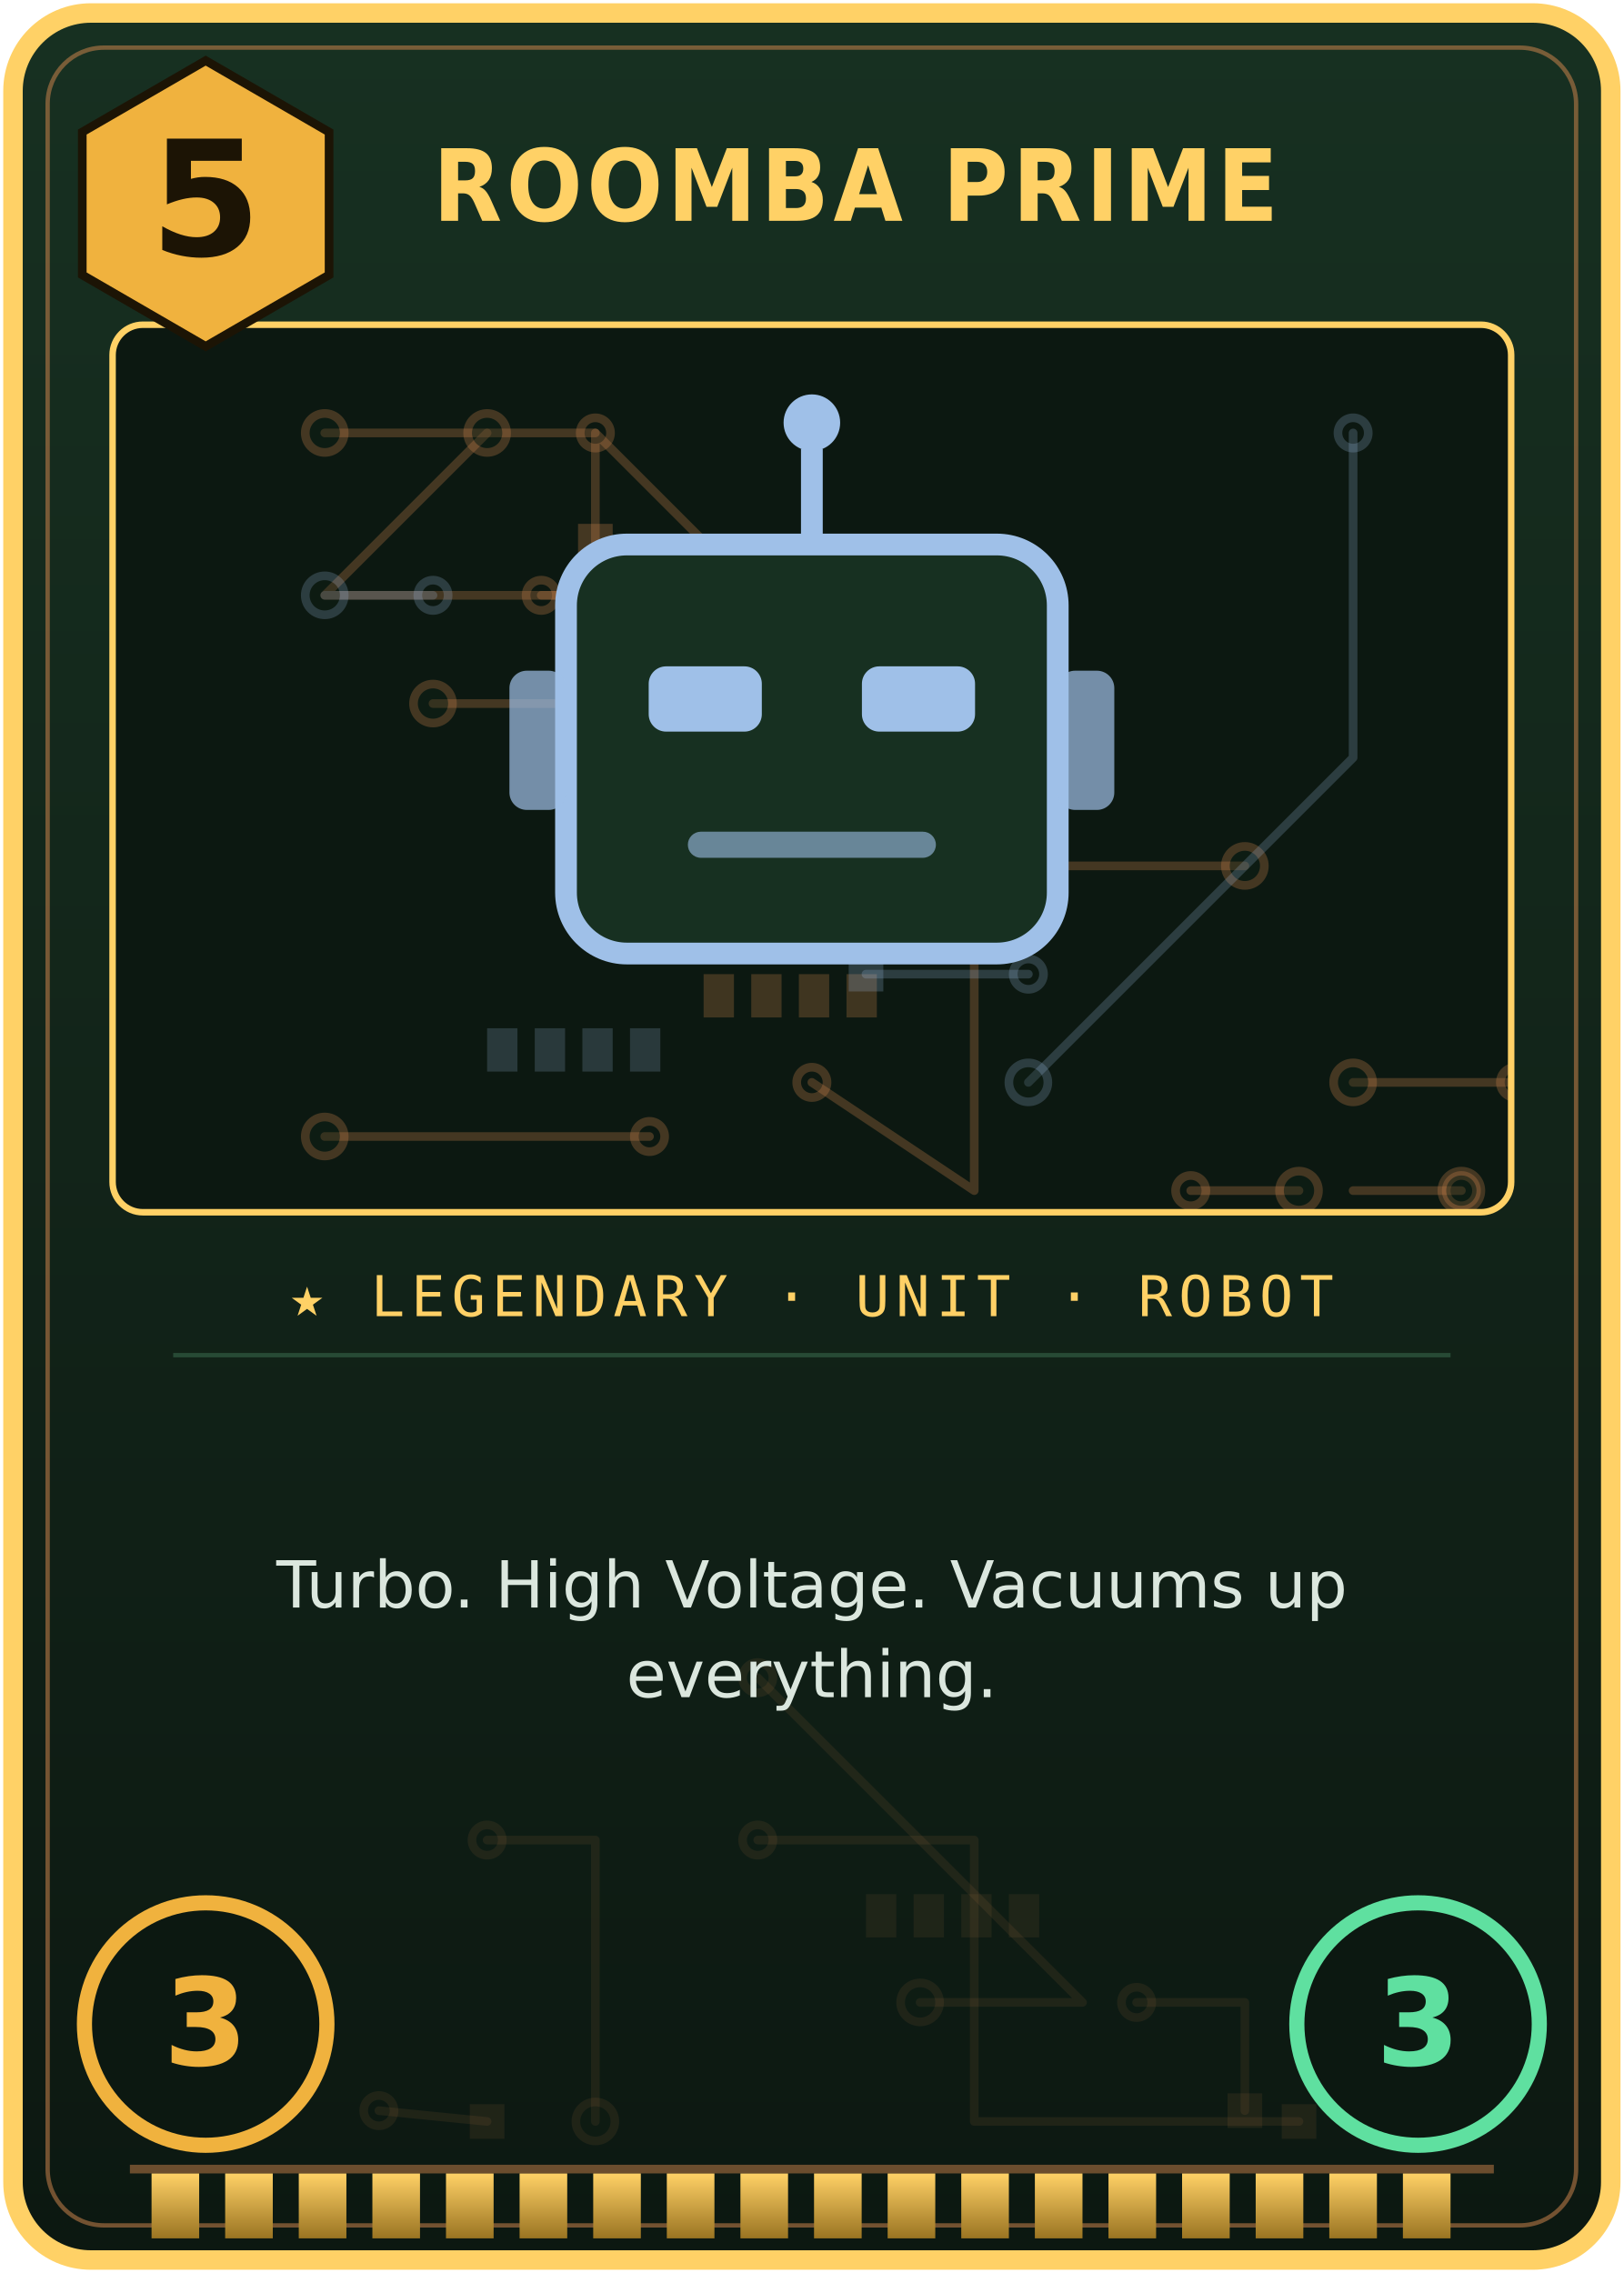
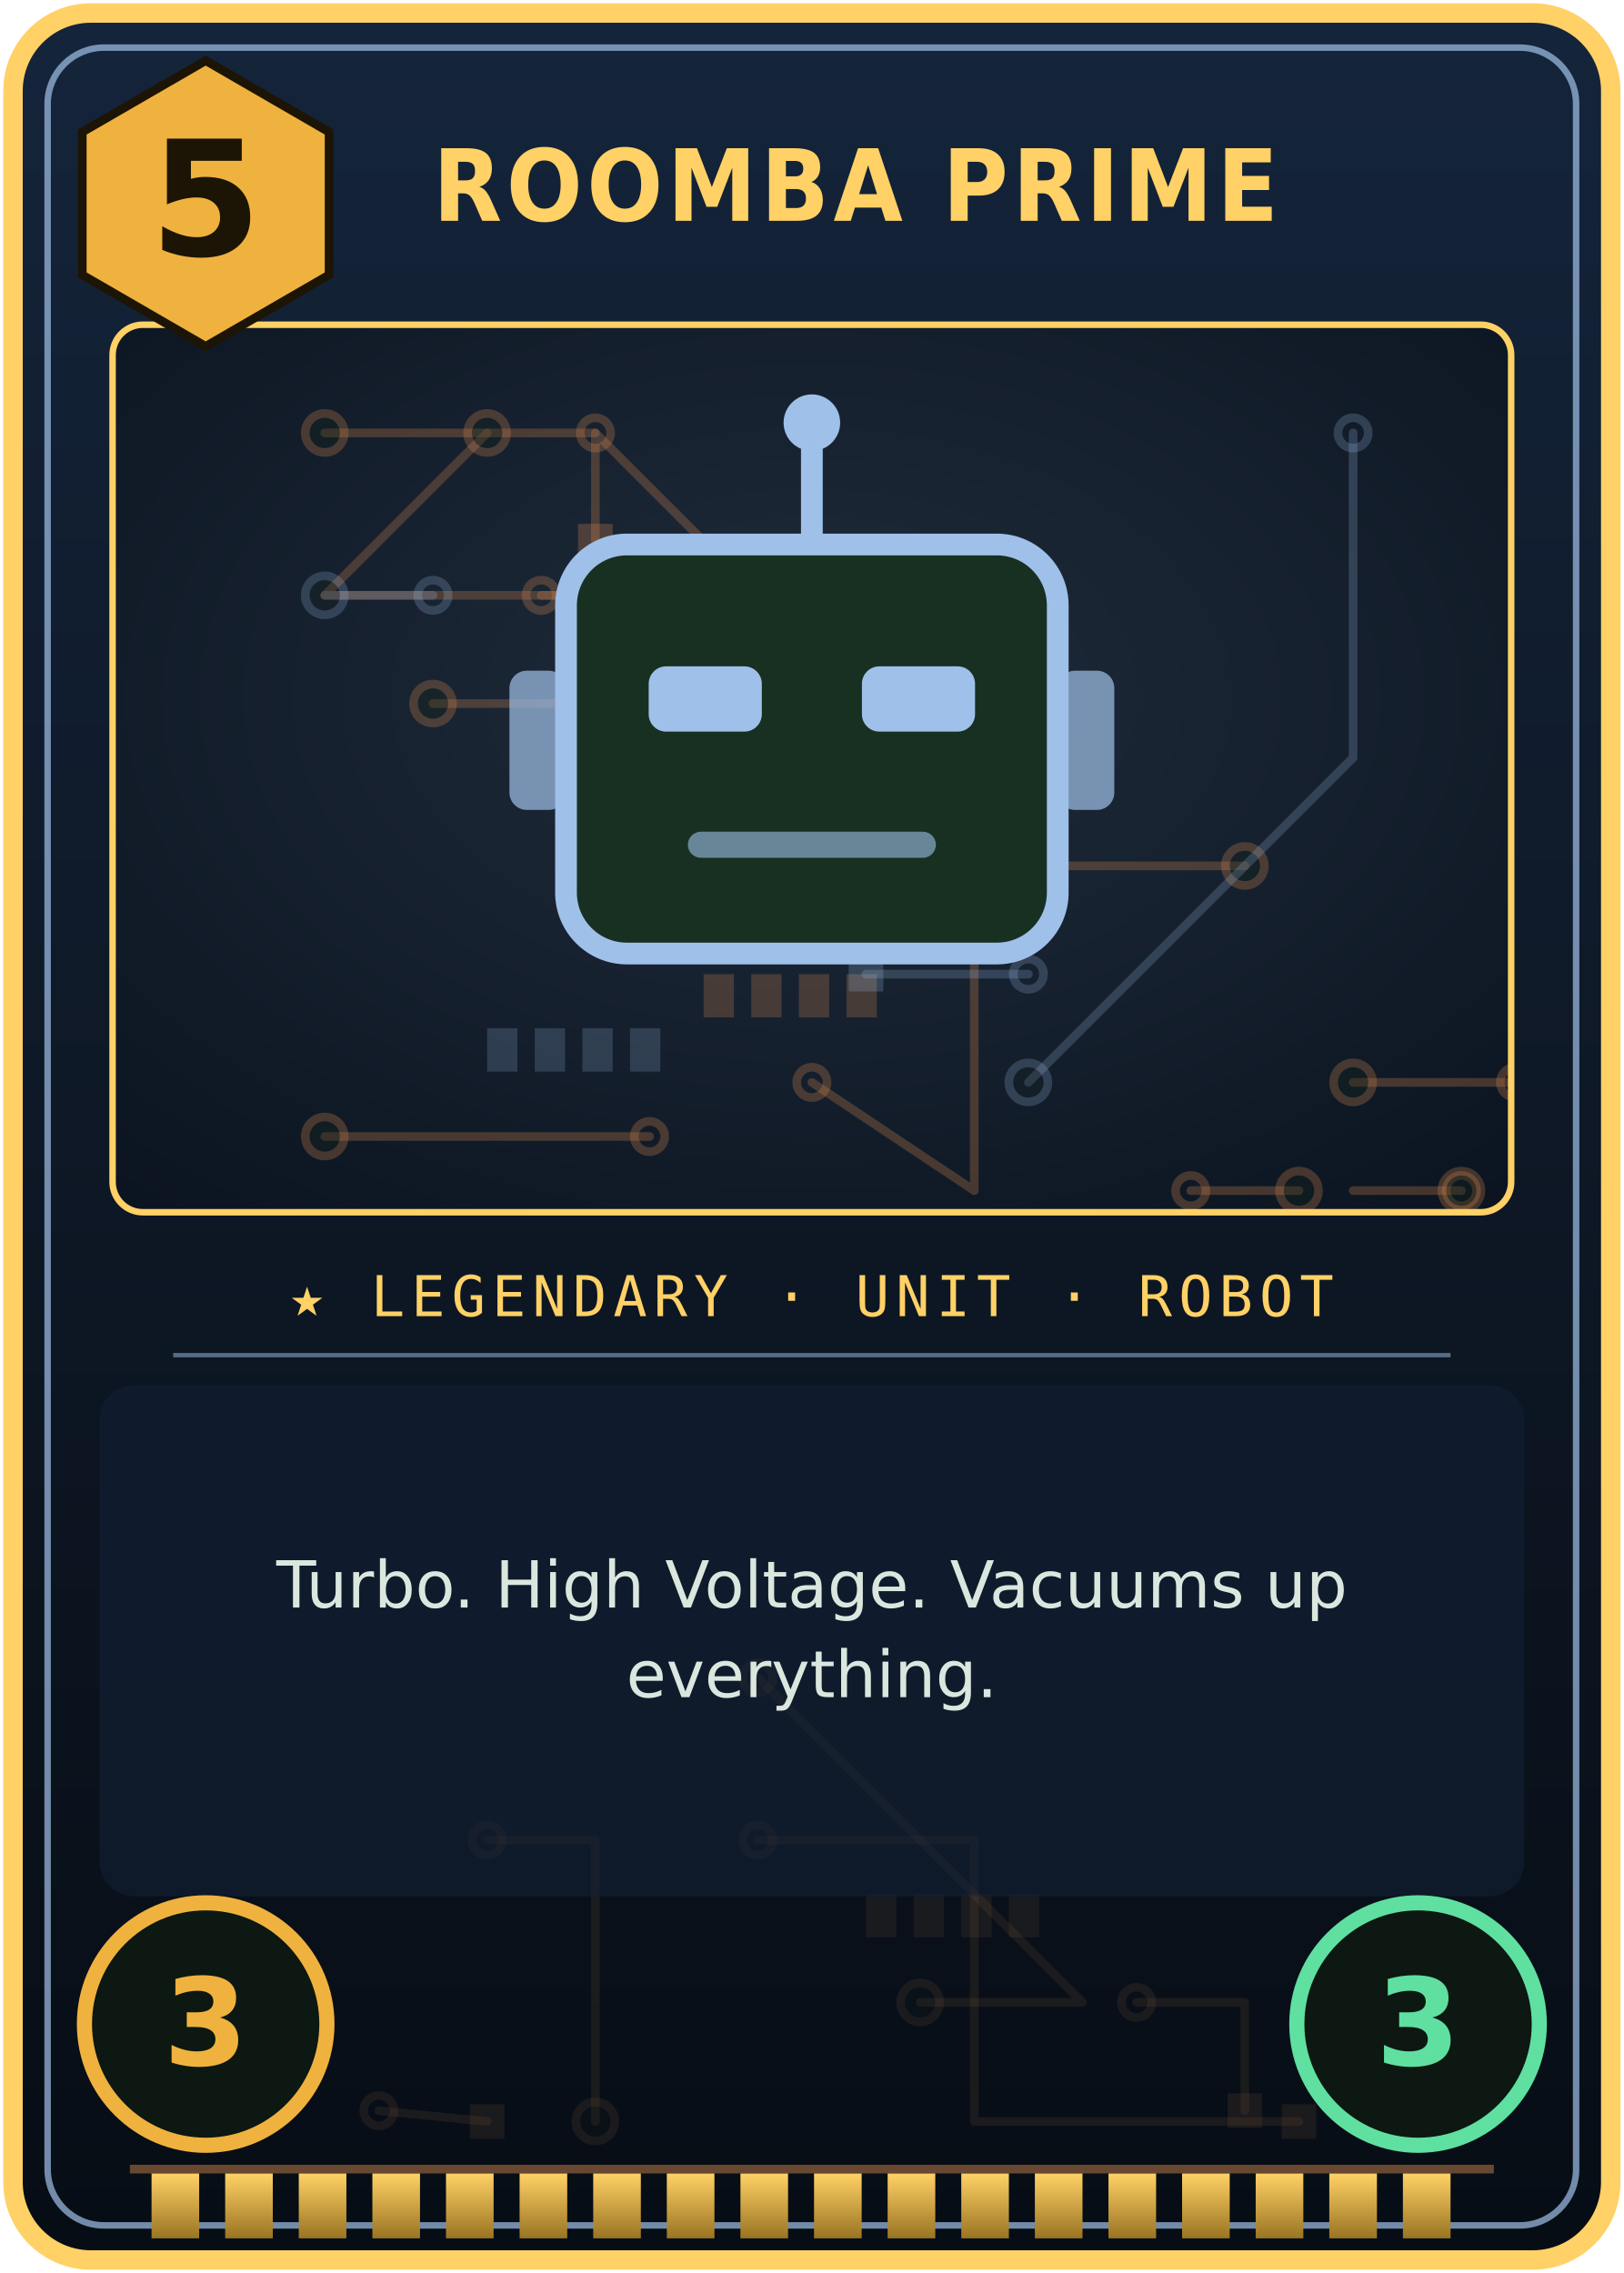
<svg xmlns="http://www.w3.org/2000/svg" width="750" height="1050" viewBox="0 0 750 1050">
  <defs>
    <linearGradient id="bggrad" x1="0" y1="0" x2="0" y2="1">
-       <stop offset="0" stop-color="#173021" />
-       <stop offset="0.5" stop-color="#122419" />
-       <stop offset="1" stop-color="#0c1811" />
+       <stop offset="0" stop-color="#14243a" />
+       <stop offset="0.5" stop-color="#0e1826" />
+       <stop offset="1" stop-color="#070d15" />
    </linearGradient>
+     <radialGradient id="artgrad" cx="0.5" cy="0.42" r="0.75">
+       <stop offset="0" stop-color="#202c3c" />
+       <stop offset="1" stop-color="#0b1420" />
+     </radialGradient>
    <linearGradient id="guldgrad" x1="0" y1="0" x2="0" y2="1">
      <stop offset="0" stop-color="#ffd166" />
      <stop offset="1" stop-color="#9a7422" />
    </linearGradient>
    <clipPath id="artclip">
      <rect x="52" y="150" width="646" height="410" rx="14" />
    </clipPath>
  </defs>
  <rect x="6" y="6" width="738" height="1038" rx="36" fill="url(#bggrad)" stroke="#ffd166" stroke-width="9" />
-   <rect x="22" y="22" width="706" height="1006" rx="26" fill="none" stroke="#c9814a" stroke-width="2" opacity="0.55" />
+   <rect x="22" y="22" width="706" height="1006" rx="26" fill="none" stroke="#9fc0e8" stroke-width="3" opacity="0.7" />
  <circle cx="350" cy="775" r="7" fill="none" stroke="#c9814a" stroke-width="4" opacity="0.1" />
  <path d="M 350 775 L 500 925 L 425 925" fill="none" stroke="#c9814a" stroke-width="4" stroke-linecap="round" stroke-linejoin="round" opacity="0.1" />
  <circle cx="425" cy="925" r="9" fill="#122419" stroke="#c9814a" stroke-width="4" opacity="0.1" />
  <circle cx="350" cy="850" r="7" fill="none" stroke="#c9814a" stroke-width="4" opacity="0.1" />
  <path d="M 350 850 L 450 850 L 450 980 L 600 980" fill="none" stroke="#c9814a" stroke-width="4" stroke-linecap="round" stroke-linejoin="round" opacity="0.1" />
  <rect x="592" y="972" width="16" height="16" fill="#c9814a" opacity="0.1" />
  <circle cx="175" cy="975" r="7" fill="none" stroke="#c9814a" stroke-width="4" opacity="0.1" />
  <path d="M 175 975 L 225 980" fill="none" stroke="#c9814a" stroke-width="4" stroke-linecap="round" stroke-linejoin="round" opacity="0.1" />
  <rect x="217" y="972" width="16" height="16" fill="#c9814a" opacity="0.1" />
  <circle cx="225" cy="850" r="7" fill="none" stroke="#c9814a" stroke-width="4" opacity="0.1" />
  <path d="M 225 850 L 275 850 L 275 980" fill="none" stroke="#c9814a" stroke-width="4" stroke-linecap="round" stroke-linejoin="round" opacity="0.1" />
  <circle cx="275" cy="980" r="9" fill="#122419" stroke="#c9814a" stroke-width="4" opacity="0.1" />
  <circle cx="525" cy="925" r="7" fill="none" stroke="#c9814a" stroke-width="4" opacity="0.1" />
  <path d="M 525 925 L 575 925 L 575 975" fill="none" stroke="#c9814a" stroke-width="4" stroke-linecap="round" stroke-linejoin="round" opacity="0.1" />
  <rect x="567" y="967" width="16" height="16" fill="#c9814a" opacity="0.1" />
  <rect x="400" y="875" width="14" height="20" fill="#c9814a" opacity="0.09" />
  <rect x="422" y="875" width="14" height="20" fill="#c9814a" opacity="0.09" />
  <rect x="444" y="875" width="14" height="20" fill="#c9814a" opacity="0.09" />
  <rect x="466" y="875" width="14" height="20" fill="#c9814a" opacity="0.09" />
  <g clip-path="url(#artclip)">
-     <rect x="52" y="150" width="646" height="410" fill="#0c1811" />
+     <rect x="52" y="150" width="646" height="410" fill="url(#artgrad)" />
    <circle cx="300" cy="525" r="7" fill="none" stroke="#c9814a" stroke-width="4" opacity="0.3" />
    <path d="M 300 525 L 150 525" fill="none" stroke="#c9814a" stroke-width="4" stroke-linecap="round" stroke-linejoin="round" opacity="0.3" />
    <circle cx="150" cy="525" r="9" fill="#122419" stroke="#c9814a" stroke-width="4" opacity="0.3" />
    <circle cx="275" cy="200" r="7" fill="none" stroke="#c9814a" stroke-width="4" opacity="0.3" />
    <path d="M 275 200 L 150 200" fill="none" stroke="#c9814a" stroke-width="4" stroke-linecap="round" stroke-linejoin="round" opacity="0.3" />
    <circle cx="150" cy="200" r="9" fill="#122419" stroke="#c9814a" stroke-width="4" opacity="0.3" />
    <circle cx="675" cy="550" r="7" fill="none" stroke="#c9814a" stroke-width="4" opacity="0.3" />
    <path d="M 675 550 L 625 550 L 675 550" fill="none" stroke="#c9814a" stroke-width="4" stroke-linecap="round" stroke-linejoin="round" opacity="0.3" />
    <circle cx="675" cy="550" r="9" fill="#122419" stroke="#c9814a" stroke-width="4" opacity="0.3" />
    <circle cx="700" cy="500" r="7" fill="none" stroke="#c9814a" stroke-width="4" opacity="0.3" />
    <path d="M 700 500 L 625 500" fill="none" stroke="#c9814a" stroke-width="4" stroke-linecap="round" stroke-linejoin="round" opacity="0.3" />
    <circle cx="625" cy="500" r="9" fill="#122419" stroke="#c9814a" stroke-width="4" opacity="0.3" />
    <circle cx="250" cy="275" r="7" fill="none" stroke="#c9814a" stroke-width="4" opacity="0.3" />
    <path d="M 250 275 L 350 275 L 275 200 L 275 250" fill="none" stroke="#c9814a" stroke-width="4" stroke-linecap="round" stroke-linejoin="round" opacity="0.3" />
    <rect x="267" y="242" width="16" height="16" fill="#c9814a" opacity="0.3" />
    <circle cx="350" cy="325" r="7" fill="none" stroke="#c9814a" stroke-width="4" opacity="0.3" />
    <path d="M 350 325 L 200 325" fill="none" stroke="#c9814a" stroke-width="4" stroke-linecap="round" stroke-linejoin="round" opacity="0.3" />
    <circle cx="200" cy="325" r="9" fill="#122419" stroke="#c9814a" stroke-width="4" opacity="0.3" />
    <circle cx="550" cy="550" r="7" fill="none" stroke="#c9814a" stroke-width="4" opacity="0.3" />
    <path d="M 550 550 L 550 550 L 600 550 L 600 550" fill="none" stroke="#c9814a" stroke-width="4" stroke-linecap="round" stroke-linejoin="round" opacity="0.3" />
    <circle cx="600" cy="550" r="9" fill="#122419" stroke="#c9814a" stroke-width="4" opacity="0.3" />
    <circle cx="375" cy="500" r="7" fill="none" stroke="#c9814a" stroke-width="4" opacity="0.3" />
    <path d="M 375 500 L 450 550 L 450 400 L 575 400" fill="none" stroke="#c9814a" stroke-width="4" stroke-linecap="round" stroke-linejoin="round" opacity="0.3" />
    <circle cx="575" cy="400" r="9" fill="#122419" stroke="#c9814a" stroke-width="4" opacity="0.3" />
    <circle cx="275" cy="275" r="7" fill="none" stroke="#c9814a" stroke-width="4" opacity="0.3" />
    <path d="M 275 275 L 150 275 L 225 200" fill="none" stroke="#c9814a" stroke-width="4" stroke-linecap="round" stroke-linejoin="round" opacity="0.3" />
    <circle cx="225" cy="200" r="9" fill="#122419" stroke="#c9814a" stroke-width="4" opacity="0.3" />
    <rect x="325" y="450" width="14" height="20" fill="#c9814a" opacity="0.27" />
    <rect x="347" y="450" width="14" height="20" fill="#c9814a" opacity="0.27" />
    <rect x="369" y="450" width="14" height="20" fill="#c9814a" opacity="0.27" />
    <rect x="391" y="450" width="14" height="20" fill="#c9814a" opacity="0.27" />
    <circle cx="475" cy="450" r="7" fill="none" stroke="#9fc0e8" stroke-width="4" opacity="0.22" />
    <path d="M 475 450 L 400 450" fill="none" stroke="#9fc0e8" stroke-width="4" stroke-linecap="round" stroke-linejoin="round" opacity="0.22" />
    <rect x="392" y="442" width="16" height="16" fill="#9fc0e8" opacity="0.22" />
    <circle cx="625" cy="200" r="7" fill="none" stroke="#9fc0e8" stroke-width="4" opacity="0.22" />
    <path d="M 625 200 L 625 350 L 475 500" fill="none" stroke="#9fc0e8" stroke-width="4" stroke-linecap="round" stroke-linejoin="round" opacity="0.22" />
    <circle cx="475" cy="500" r="9" fill="#122419" stroke="#9fc0e8" stroke-width="4" opacity="0.22" />
    <circle cx="200" cy="275" r="7" fill="none" stroke="#9fc0e8" stroke-width="4" opacity="0.22" />
    <path d="M 200 275 L 150 275" fill="none" stroke="#9fc0e8" stroke-width="4" stroke-linecap="round" stroke-linejoin="round" opacity="0.22" />
    <circle cx="150" cy="275" r="9" fill="#122419" stroke="#9fc0e8" stroke-width="4" opacity="0.22" />
    <rect x="225" y="475" width="14" height="20" fill="#9fc0e8" opacity="0.198" />
    <rect x="247" y="475" width="14" height="20" fill="#9fc0e8" opacity="0.198" />
    <rect x="269" y="475" width="14" height="20" fill="#9fc0e8" opacity="0.198" />
    <rect x="291" y="475" width="14" height="20" fill="#9fc0e8" opacity="0.198" />
    <g transform="translate(375 345) scale(1.005) translate(-375 -345)">
      <line x1="375" y1="252" x2="375" y2="208" stroke="#9fc0e8" stroke-width="10" />
      <circle cx="375" cy="196" r="13" fill="#9fc0e8" />
      <rect x="262" y="252" width="226" height="188" rx="28" fill="#173021" stroke="#9fc0e8" stroke-width="10" />
      <rect x="236" y="310" width="26" height="64" rx="8" fill="#9fc0e8" opacity="0.7" />
      <rect x="488" y="310" width="26" height="64" rx="8" fill="#9fc0e8" opacity="0.7" />
      <rect x="300" y="308" width="52" height="30" rx="8" fill="#9fc0e8" />
      <rect x="398" y="308" width="52" height="30" rx="8" fill="#9fc0e8" />
      <rect x="318" y="384" width="114" height="12" rx="6" fill="#9fc0e8" opacity="0.6" />
    </g>
  </g>
  <rect x="52" y="150" width="646" height="410" rx="14" fill="none" stroke="#ffd166" stroke-width="3" />
  <text x="200" y="102" font-family="DejaVu Sans Condensed" font-weight="bold" font-size="46" letter-spacing="2" fill="#ffd166">ROOMBA PRIME</text>
  <polygon points="95,28 152,61 152,127 95,160 38,127 38,61" fill="#f0b23e" stroke="#1c1405" stroke-width="4" />
  <text x="95" y="118" text-anchor="middle" font-family="DejaVu Sans" font-weight="bold" font-size="74" fill="#1c1405">5</text>
  <text x="375" y="608" text-anchor="middle" font-family="DejaVu Sans Mono" font-size="26" letter-spacing="3" fill="#ffd166">★ LEGENDARY · UNIT · ROBOT</text>
-   <line x1="80" y1="626" x2="670" y2="626" stroke="#274a35" stroke-width="2" />
+   <line x1="80" y1="626" x2="670" y2="626" stroke="#9fc0e8" stroke-width="2" opacity="0.5" />
+   <rect x="46" y="640" width="658" height="236" rx="16" fill="#122036" opacity="0.55" />
  <text x="375" y="742.6" text-anchor="middle" font-family="DejaVu Sans" font-size="30" fill="#dbe7de">Turbo. High Voltage. Vacuums up</text>
  <text x="375" y="784.0" text-anchor="middle" font-family="DejaVu Sans" font-size="30" fill="#dbe7de">everything.</text>
  <circle cx="95" cy="935" r="56" fill="#0c1811" stroke="#f0b23e" stroke-width="7" />
  <text x="95" y="954" text-anchor="middle" font-family="DejaVu Sans" font-weight="bold" font-size="56" fill="#f0b23e">3</text>
  <circle cx="655" cy="935" r="56" fill="#0c1811" stroke="#5fe0a0" stroke-width="7" />
  <text x="655" y="954" text-anchor="middle" font-family="DejaVu Sans" font-weight="bold" font-size="56" fill="#5fe0a0">3</text>
  <rect x="70" y="1004" width="22" height="30" fill="url(#guldgrad)" />
  <rect x="104" y="1004" width="22" height="30" fill="url(#guldgrad)" />
  <rect x="138" y="1004" width="22" height="30" fill="url(#guldgrad)" />
  <rect x="172" y="1004" width="22" height="30" fill="url(#guldgrad)" />
  <rect x="206" y="1004" width="22" height="30" fill="url(#guldgrad)" />
  <rect x="240" y="1004" width="22" height="30" fill="url(#guldgrad)" />
  <rect x="274" y="1004" width="22" height="30" fill="url(#guldgrad)" />
  <rect x="308" y="1004" width="22" height="30" fill="url(#guldgrad)" />
  <rect x="342" y="1004" width="22" height="30" fill="url(#guldgrad)" />
  <rect x="376" y="1004" width="22" height="30" fill="url(#guldgrad)" />
  <rect x="410" y="1004" width="22" height="30" fill="url(#guldgrad)" />
  <rect x="444" y="1004" width="22" height="30" fill="url(#guldgrad)" />
  <rect x="478" y="1004" width="22" height="30" fill="url(#guldgrad)" />
  <rect x="512" y="1004" width="22" height="30" fill="url(#guldgrad)" />
  <rect x="546" y="1004" width="22" height="30" fill="url(#guldgrad)" />
  <rect x="580" y="1004" width="22" height="30" fill="url(#guldgrad)" />
  <rect x="614" y="1004" width="22" height="30" fill="url(#guldgrad)" />
  <rect x="648" y="1004" width="22" height="30" fill="url(#guldgrad)" />
  <rect x="60" y="1000" width="630" height="4" fill="#c9814a" opacity="0.5" />
</svg>
